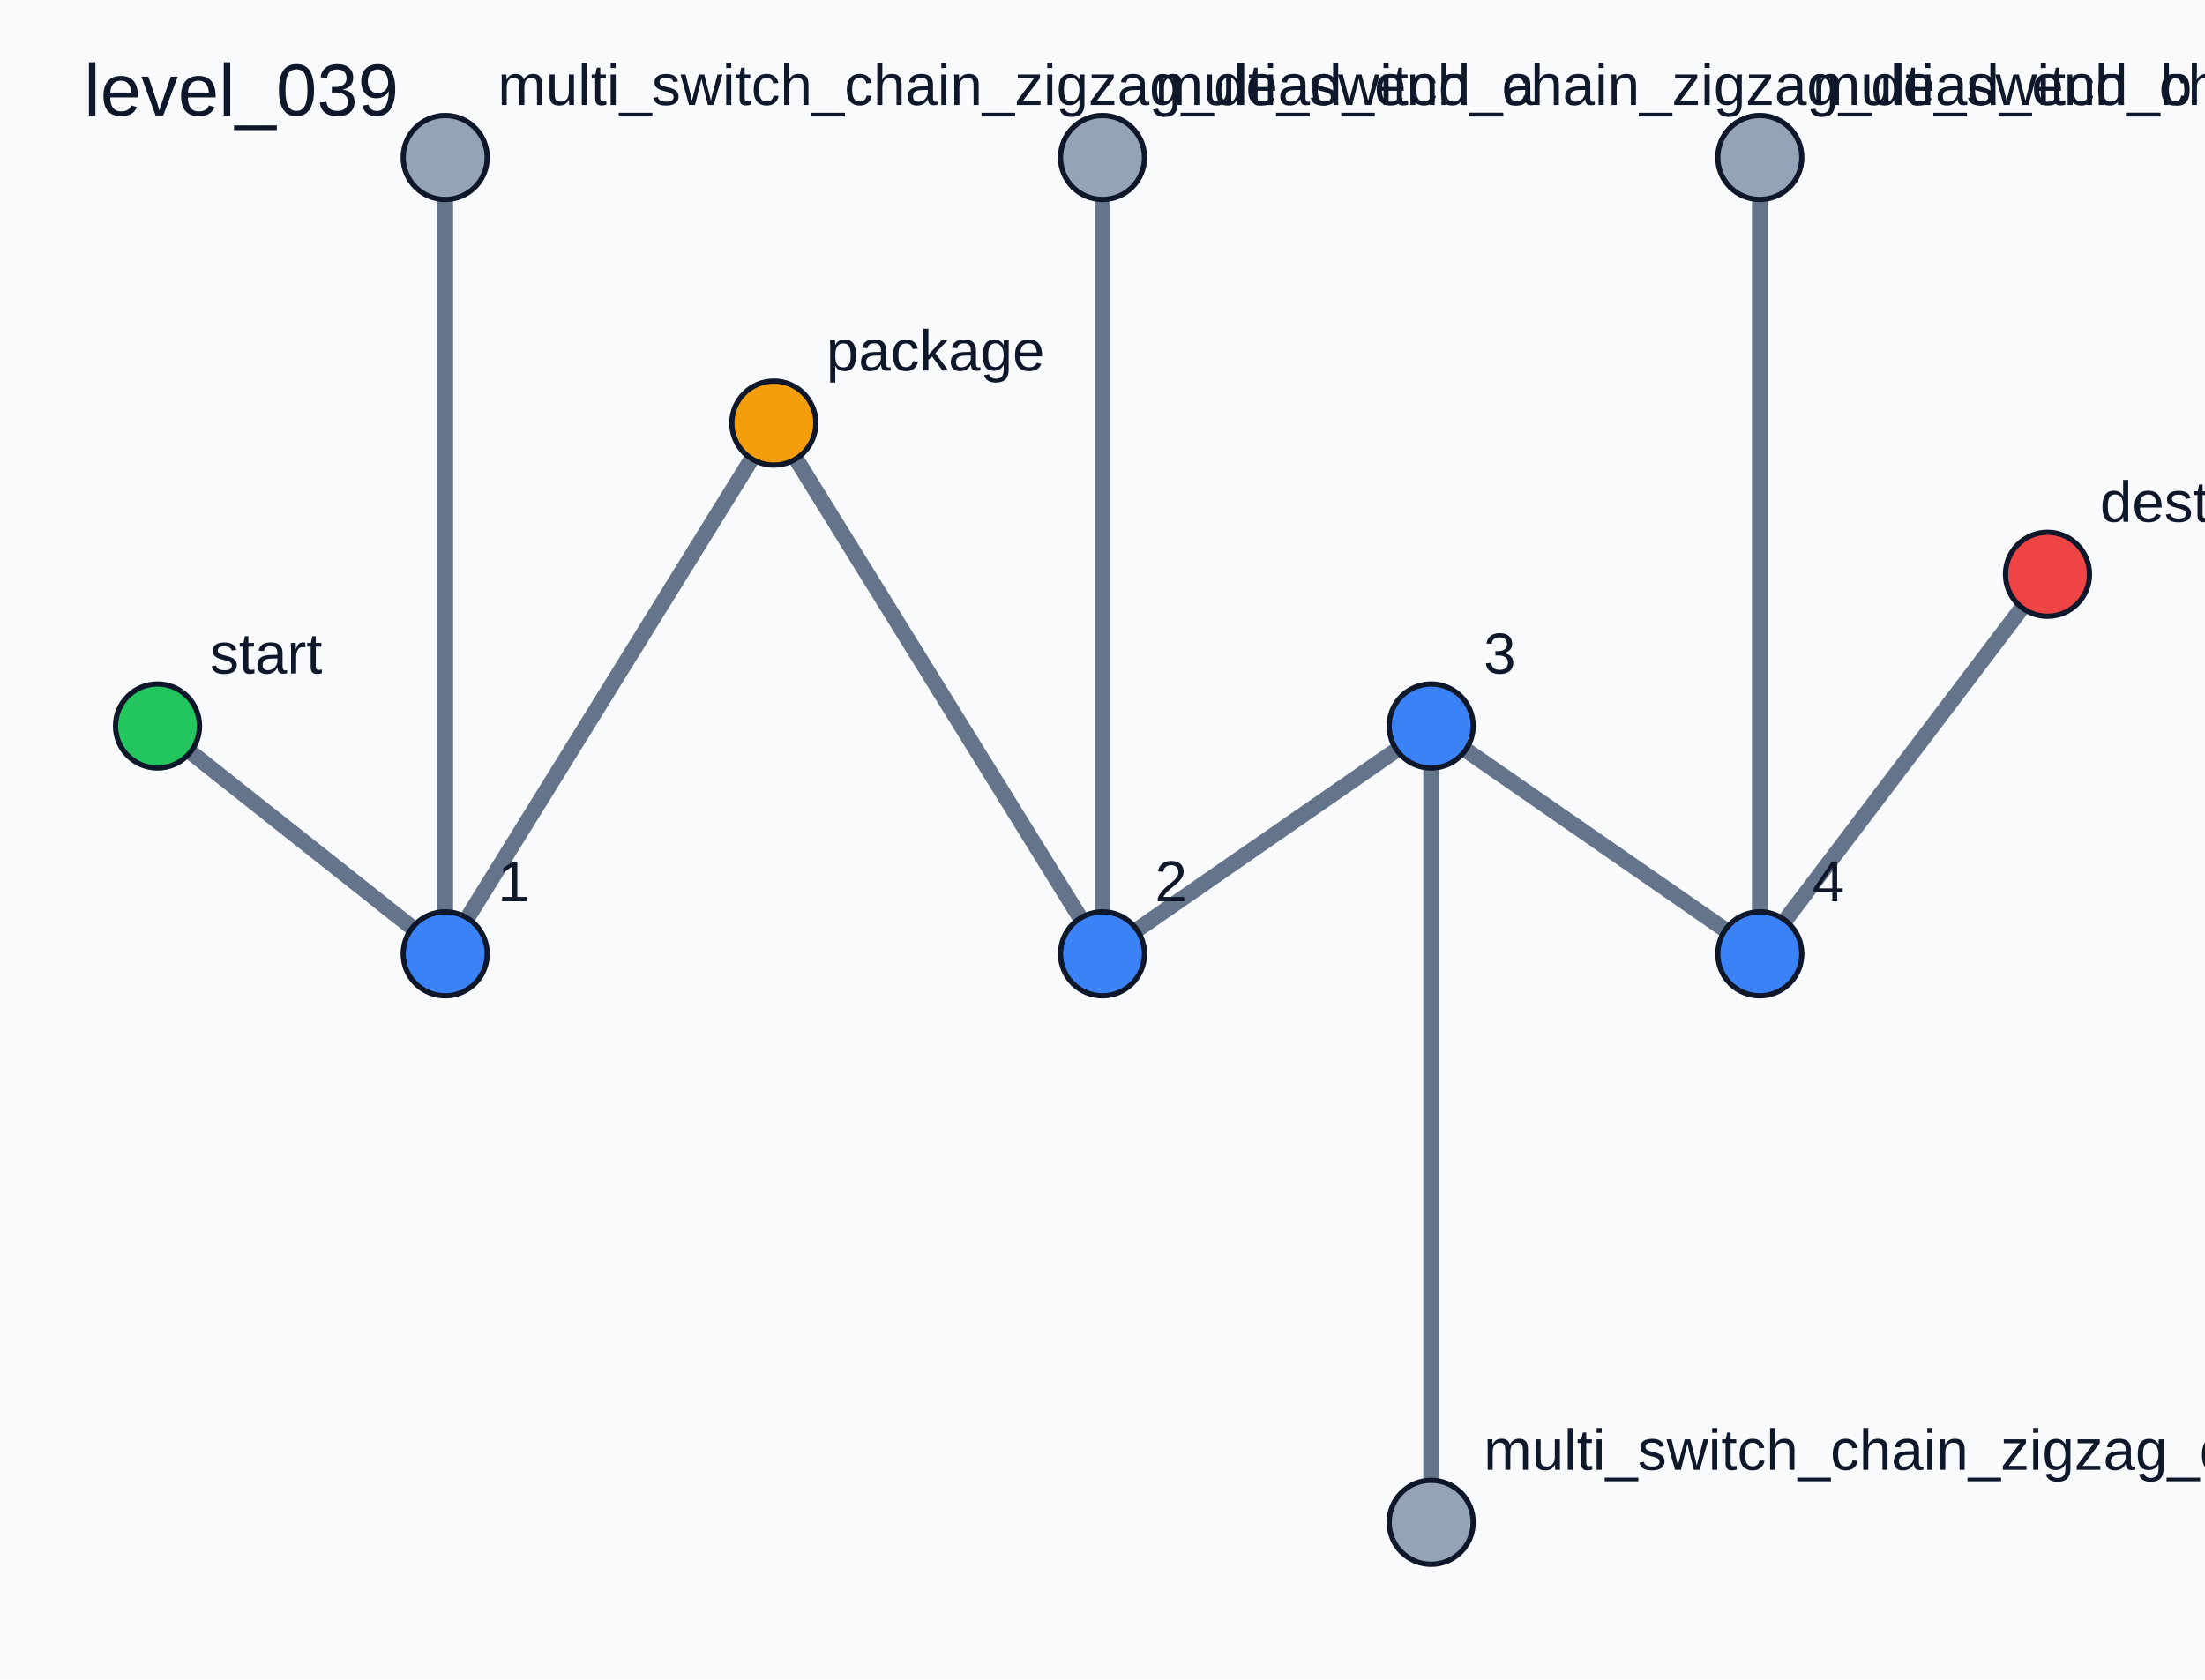
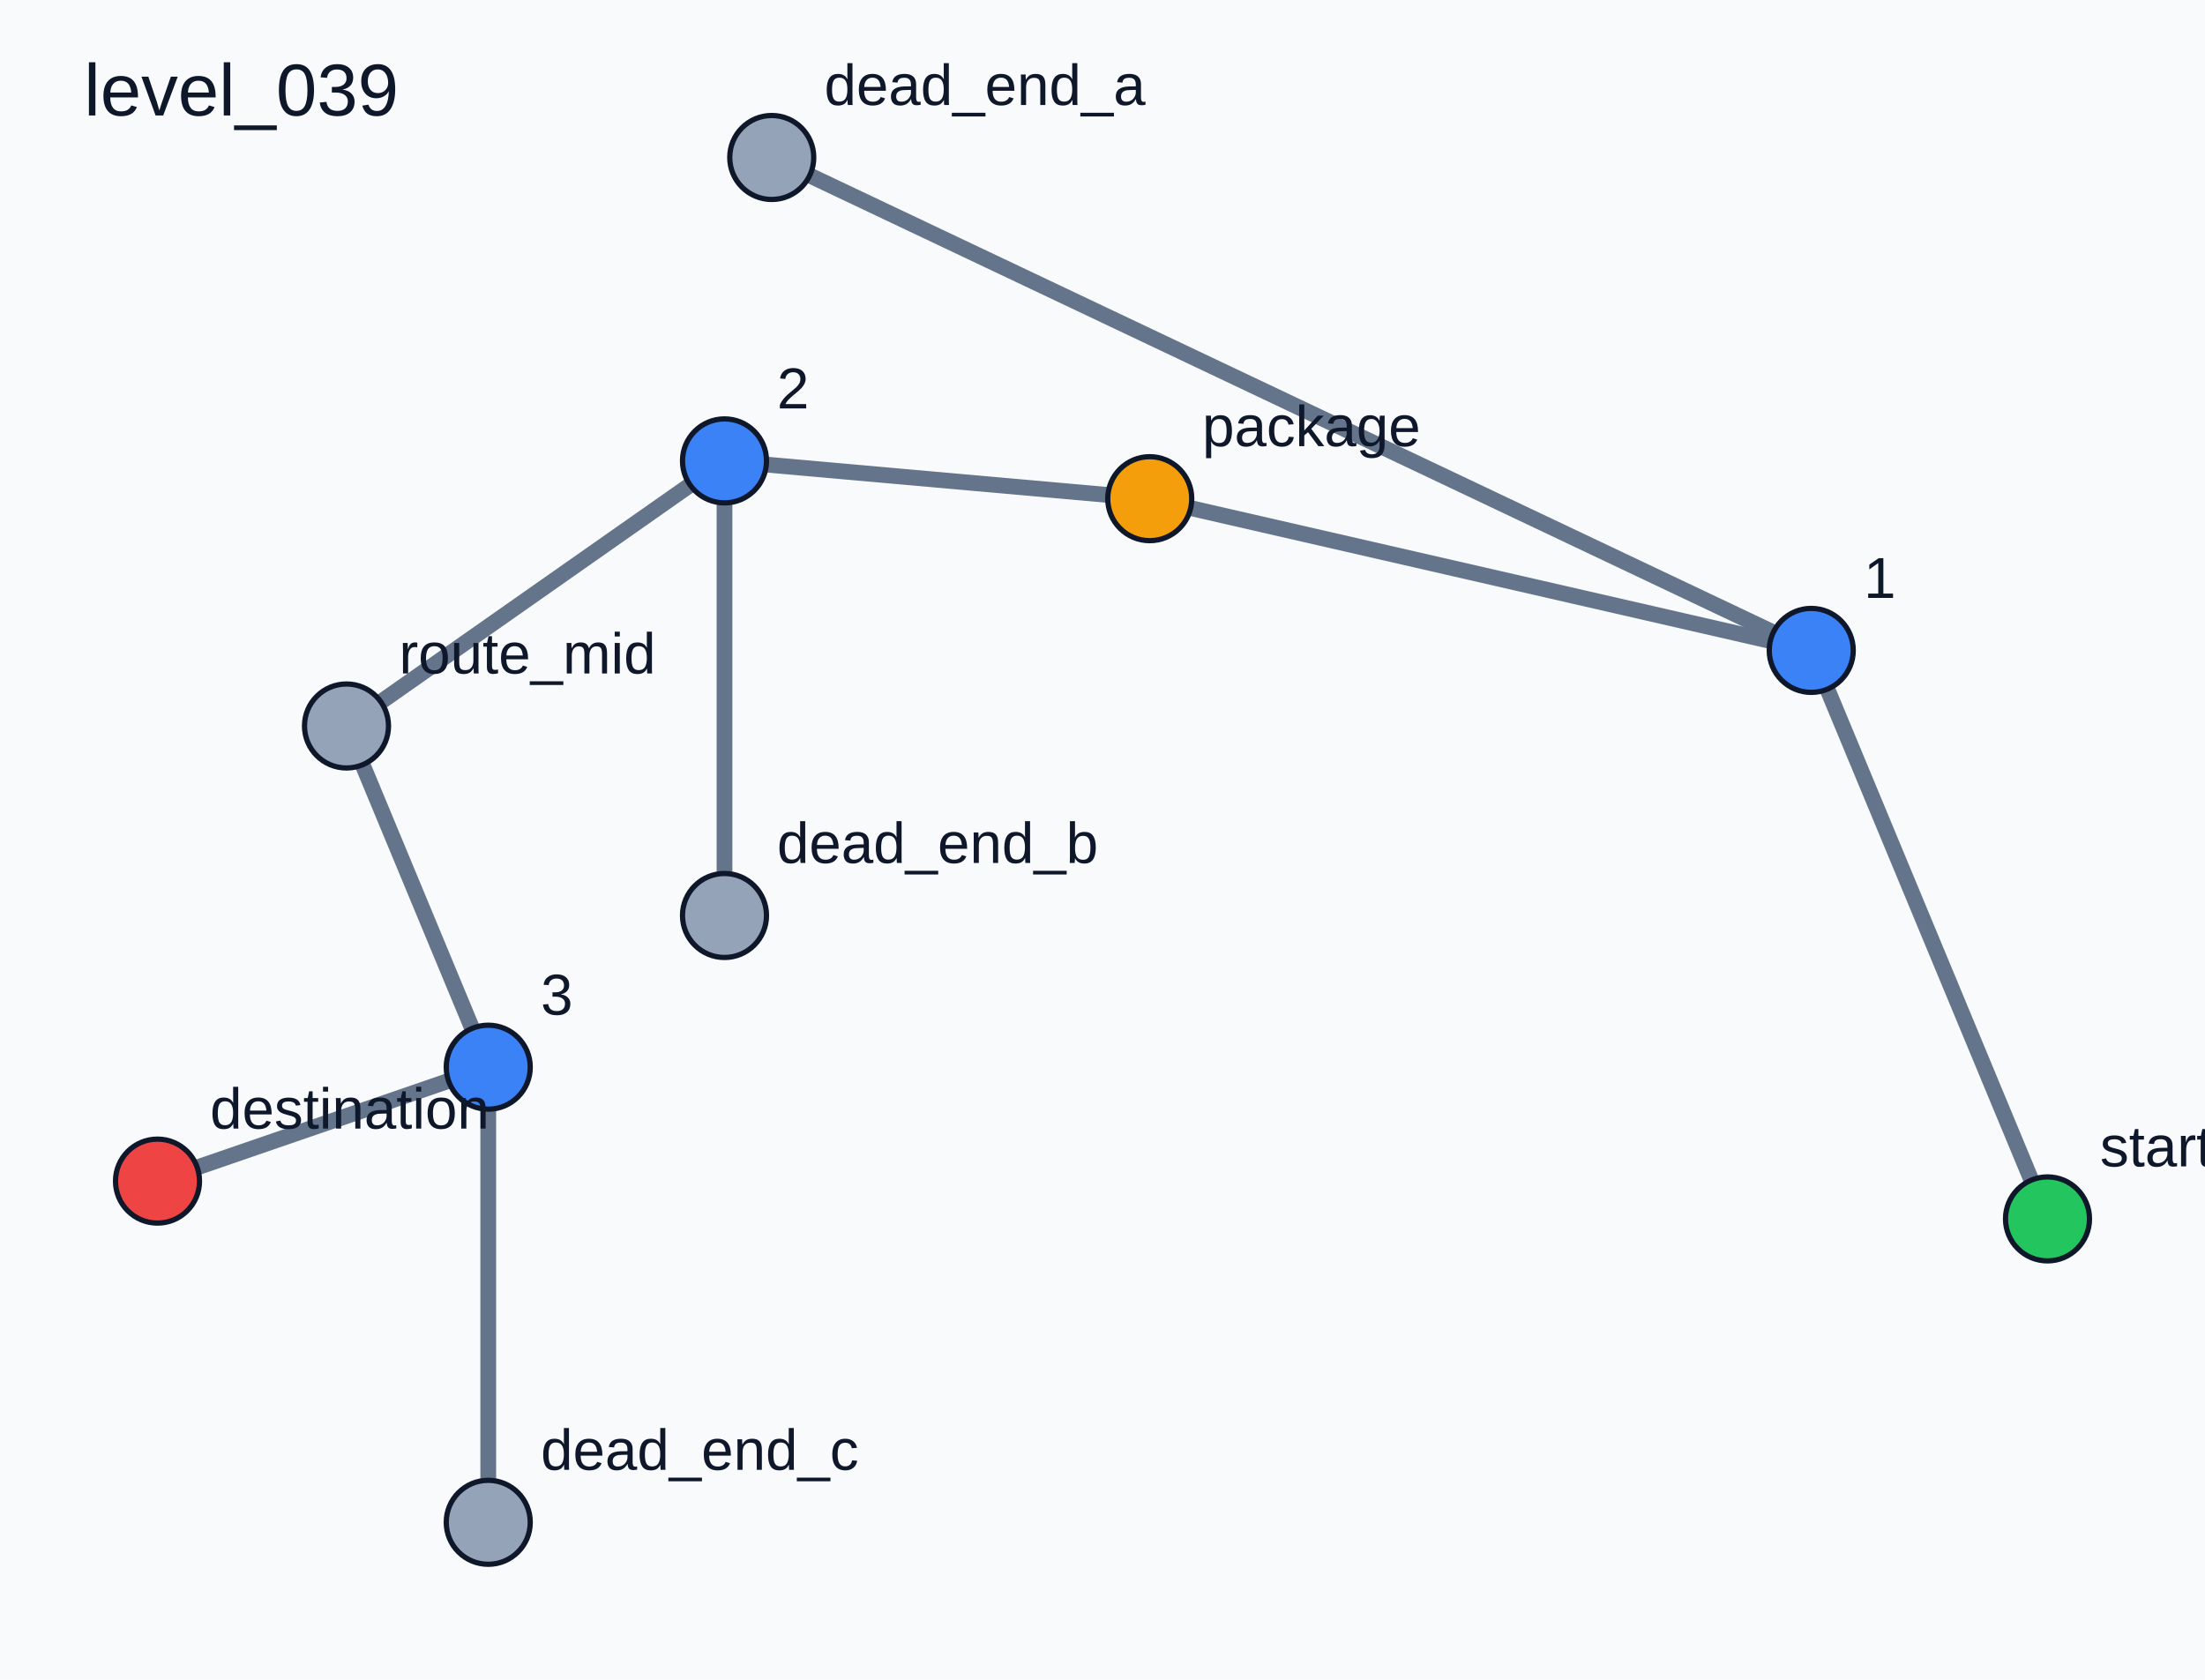
<svg xmlns="http://www.w3.org/2000/svg" width="420" height="320" viewBox="0 0 420 320">
  <rect width="100%" height="100%" fill="#f8fafc" />
  <text x="16" y="22" font-family="Arial" font-size="14" fill="#0f172a">level_039</text>
-   <line x1="30.0" y1="138.3" x2="84.8" y2="181.7" stroke="#64748b" stroke-width="3" />
-   <line x1="84.8" y1="181.7" x2="84.8" y2="30.0" stroke="#64748b" stroke-width="3" />
-   <line x1="84.8" y1="181.7" x2="147.4" y2="80.6" stroke="#64748b" stroke-width="3" />
-   <line x1="147.4" y1="80.6" x2="210.0" y2="181.7" stroke="#64748b" stroke-width="3" />
-   <line x1="210.0" y1="181.7" x2="210.0" y2="30.0" stroke="#64748b" stroke-width="3" />
-   <line x1="210.0" y1="181.7" x2="272.6" y2="138.3" stroke="#64748b" stroke-width="3" />
-   <line x1="272.6" y1="138.3" x2="272.6" y2="290.0" stroke="#64748b" stroke-width="3" />
-   <line x1="272.6" y1="138.3" x2="335.2" y2="181.7" stroke="#64748b" stroke-width="3" />
-   <line x1="335.2" y1="181.7" x2="335.2" y2="30.0" stroke="#64748b" stroke-width="3" />
-   <line x1="335.2" y1="181.7" x2="390.0" y2="109.4" stroke="#64748b" stroke-width="3" />
-   <circle cx="30.0" cy="138.3" r="8" fill="#22c55e" stroke="#0f172a" stroke-width="1" />
-   <text x="40.0" y="128.3" font-family="Arial" font-size="11" fill="#0f172a">start</text>
-   <circle cx="84.8" cy="181.7" r="8" fill="#3b82f6" stroke="#0f172a" stroke-width="1" />
-   <text x="94.8" y="171.7" font-family="Arial" font-size="11" fill="#0f172a">1</text>
-   <circle cx="147.4" cy="80.6" r="8" fill="#f59e0b" stroke="#0f172a" stroke-width="1" />
-   <text x="157.4" y="70.6" font-family="Arial" font-size="11" fill="#0f172a">package</text>
-   <circle cx="210.0" cy="181.7" r="8" fill="#3b82f6" stroke="#0f172a" stroke-width="1" />
-   <text x="220.0" y="171.7" font-family="Arial" font-size="11" fill="#0f172a">2</text>
-   <circle cx="272.6" cy="138.3" r="8" fill="#3b82f6" stroke="#0f172a" stroke-width="1" />
-   <text x="282.6" y="128.3" font-family="Arial" font-size="11" fill="#0f172a">3</text>
-   <circle cx="335.2" cy="181.7" r="8" fill="#3b82f6" stroke="#0f172a" stroke-width="1" />
-   <text x="345.2" y="171.7" font-family="Arial" font-size="11" fill="#0f172a">4</text>
-   <circle cx="390.0" cy="109.4" r="8" fill="#ef4444" stroke="#0f172a" stroke-width="1" />
-   <text x="400.0" y="99.4" font-family="Arial" font-size="11" fill="#0f172a">destination</text>
-   <circle cx="84.8" cy="30.0" r="8" fill="#94a3b8" stroke="#0f172a" stroke-width="1" />
-   <text x="94.8" y="20.0" font-family="Arial" font-size="11" fill="#0f172a">multi_switch_chain_zigzag_dead_end_a</text>
-   <circle cx="210.0" cy="30.0" r="8" fill="#94a3b8" stroke="#0f172a" stroke-width="1" />
-   <text x="220.0" y="20.0" font-family="Arial" font-size="11" fill="#0f172a">multi_switch_chain_zigzag_dead_end_b</text>
-   <circle cx="272.6" cy="290.0" r="8" fill="#94a3b8" stroke="#0f172a" stroke-width="1" />
-   <text x="282.6" y="280.0" font-family="Arial" font-size="11" fill="#0f172a">multi_switch_chain_zigzag_dead_end_c</text>
-   <circle cx="335.2" cy="30.0" r="8" fill="#94a3b8" stroke="#0f172a" stroke-width="1" />
-   <text x="345.2" y="20.0" font-family="Arial" font-size="11" fill="#0f172a">multi_switch_chain_zigzag_dead_end_d</text>
+   <line x1="390.0" y1="232.2" x2="345.0" y2="123.9" stroke="#64748b" stroke-width="3" />
+   <line x1="345.0" y1="123.9" x2="147.0" y2="30.0" stroke="#64748b" stroke-width="3" />
+   <line x1="345.0" y1="123.9" x2="219.0" y2="95.0" stroke="#64748b" stroke-width="3" />
+   <line x1="219.0" y1="95.0" x2="138.0" y2="87.8" stroke="#64748b" stroke-width="3" />
+   <line x1="138.0" y1="87.8" x2="138.0" y2="174.4" stroke="#64748b" stroke-width="3" />
+   <line x1="138.0" y1="87.8" x2="66.0" y2="138.3" stroke="#64748b" stroke-width="3" />
+   <line x1="66.0" y1="138.3" x2="93.0" y2="203.3" stroke="#64748b" stroke-width="3" />
+   <line x1="93.0" y1="203.3" x2="93.0" y2="290.0" stroke="#64748b" stroke-width="3" />
+   <line x1="93.0" y1="203.3" x2="30.0" y2="225.0" stroke="#64748b" stroke-width="3" />
+   <circle cx="390.0" cy="232.2" r="8" fill="#22c55e" stroke="#0f172a" stroke-width="1" />
+   <text x="400.0" y="222.2" font-family="Arial" font-size="11" fill="#0f172a">start</text>
+   <circle cx="345.0" cy="123.9" r="8" fill="#3b82f6" stroke="#0f172a" stroke-width="1" />
+   <text x="355.0" y="113.9" font-family="Arial" font-size="11" fill="#0f172a">1</text>
+   <circle cx="219.0" cy="95.0" r="8" fill="#f59e0b" stroke="#0f172a" stroke-width="1" />
+   <text x="229.0" y="85.0" font-family="Arial" font-size="11" fill="#0f172a">package</text>
+   <circle cx="138.0" cy="87.8" r="8" fill="#3b82f6" stroke="#0f172a" stroke-width="1" />
+   <text x="148.0" y="77.8" font-family="Arial" font-size="11" fill="#0f172a">2</text>
+   <circle cx="66.0" cy="138.3" r="8" fill="#94a3b8" stroke="#0f172a" stroke-width="1" />
+   <text x="76.0" y="128.3" font-family="Arial" font-size="11" fill="#0f172a">route_mid</text>
+   <circle cx="93.0" cy="203.3" r="8" fill="#3b82f6" stroke="#0f172a" stroke-width="1" />
+   <text x="103.0" y="193.3" font-family="Arial" font-size="11" fill="#0f172a">3</text>
+   <circle cx="30.0" cy="225.0" r="8" fill="#ef4444" stroke="#0f172a" stroke-width="1" />
+   <text x="40.0" y="215.0" font-family="Arial" font-size="11" fill="#0f172a">destination</text>
+   <circle cx="147.0" cy="30.0" r="8" fill="#94a3b8" stroke="#0f172a" stroke-width="1" />
+   <text x="157.0" y="20.0" font-family="Arial" font-size="11" fill="#0f172a">dead_end_a</text>
+   <circle cx="138.0" cy="174.4" r="8" fill="#94a3b8" stroke="#0f172a" stroke-width="1" />
+   <text x="148.0" y="164.4" font-family="Arial" font-size="11" fill="#0f172a">dead_end_b</text>
+   <circle cx="93.0" cy="290.0" r="8" fill="#94a3b8" stroke="#0f172a" stroke-width="1" />
+   <text x="103.0" y="280.0" font-family="Arial" font-size="11" fill="#0f172a">dead_end_c</text>
</svg>
